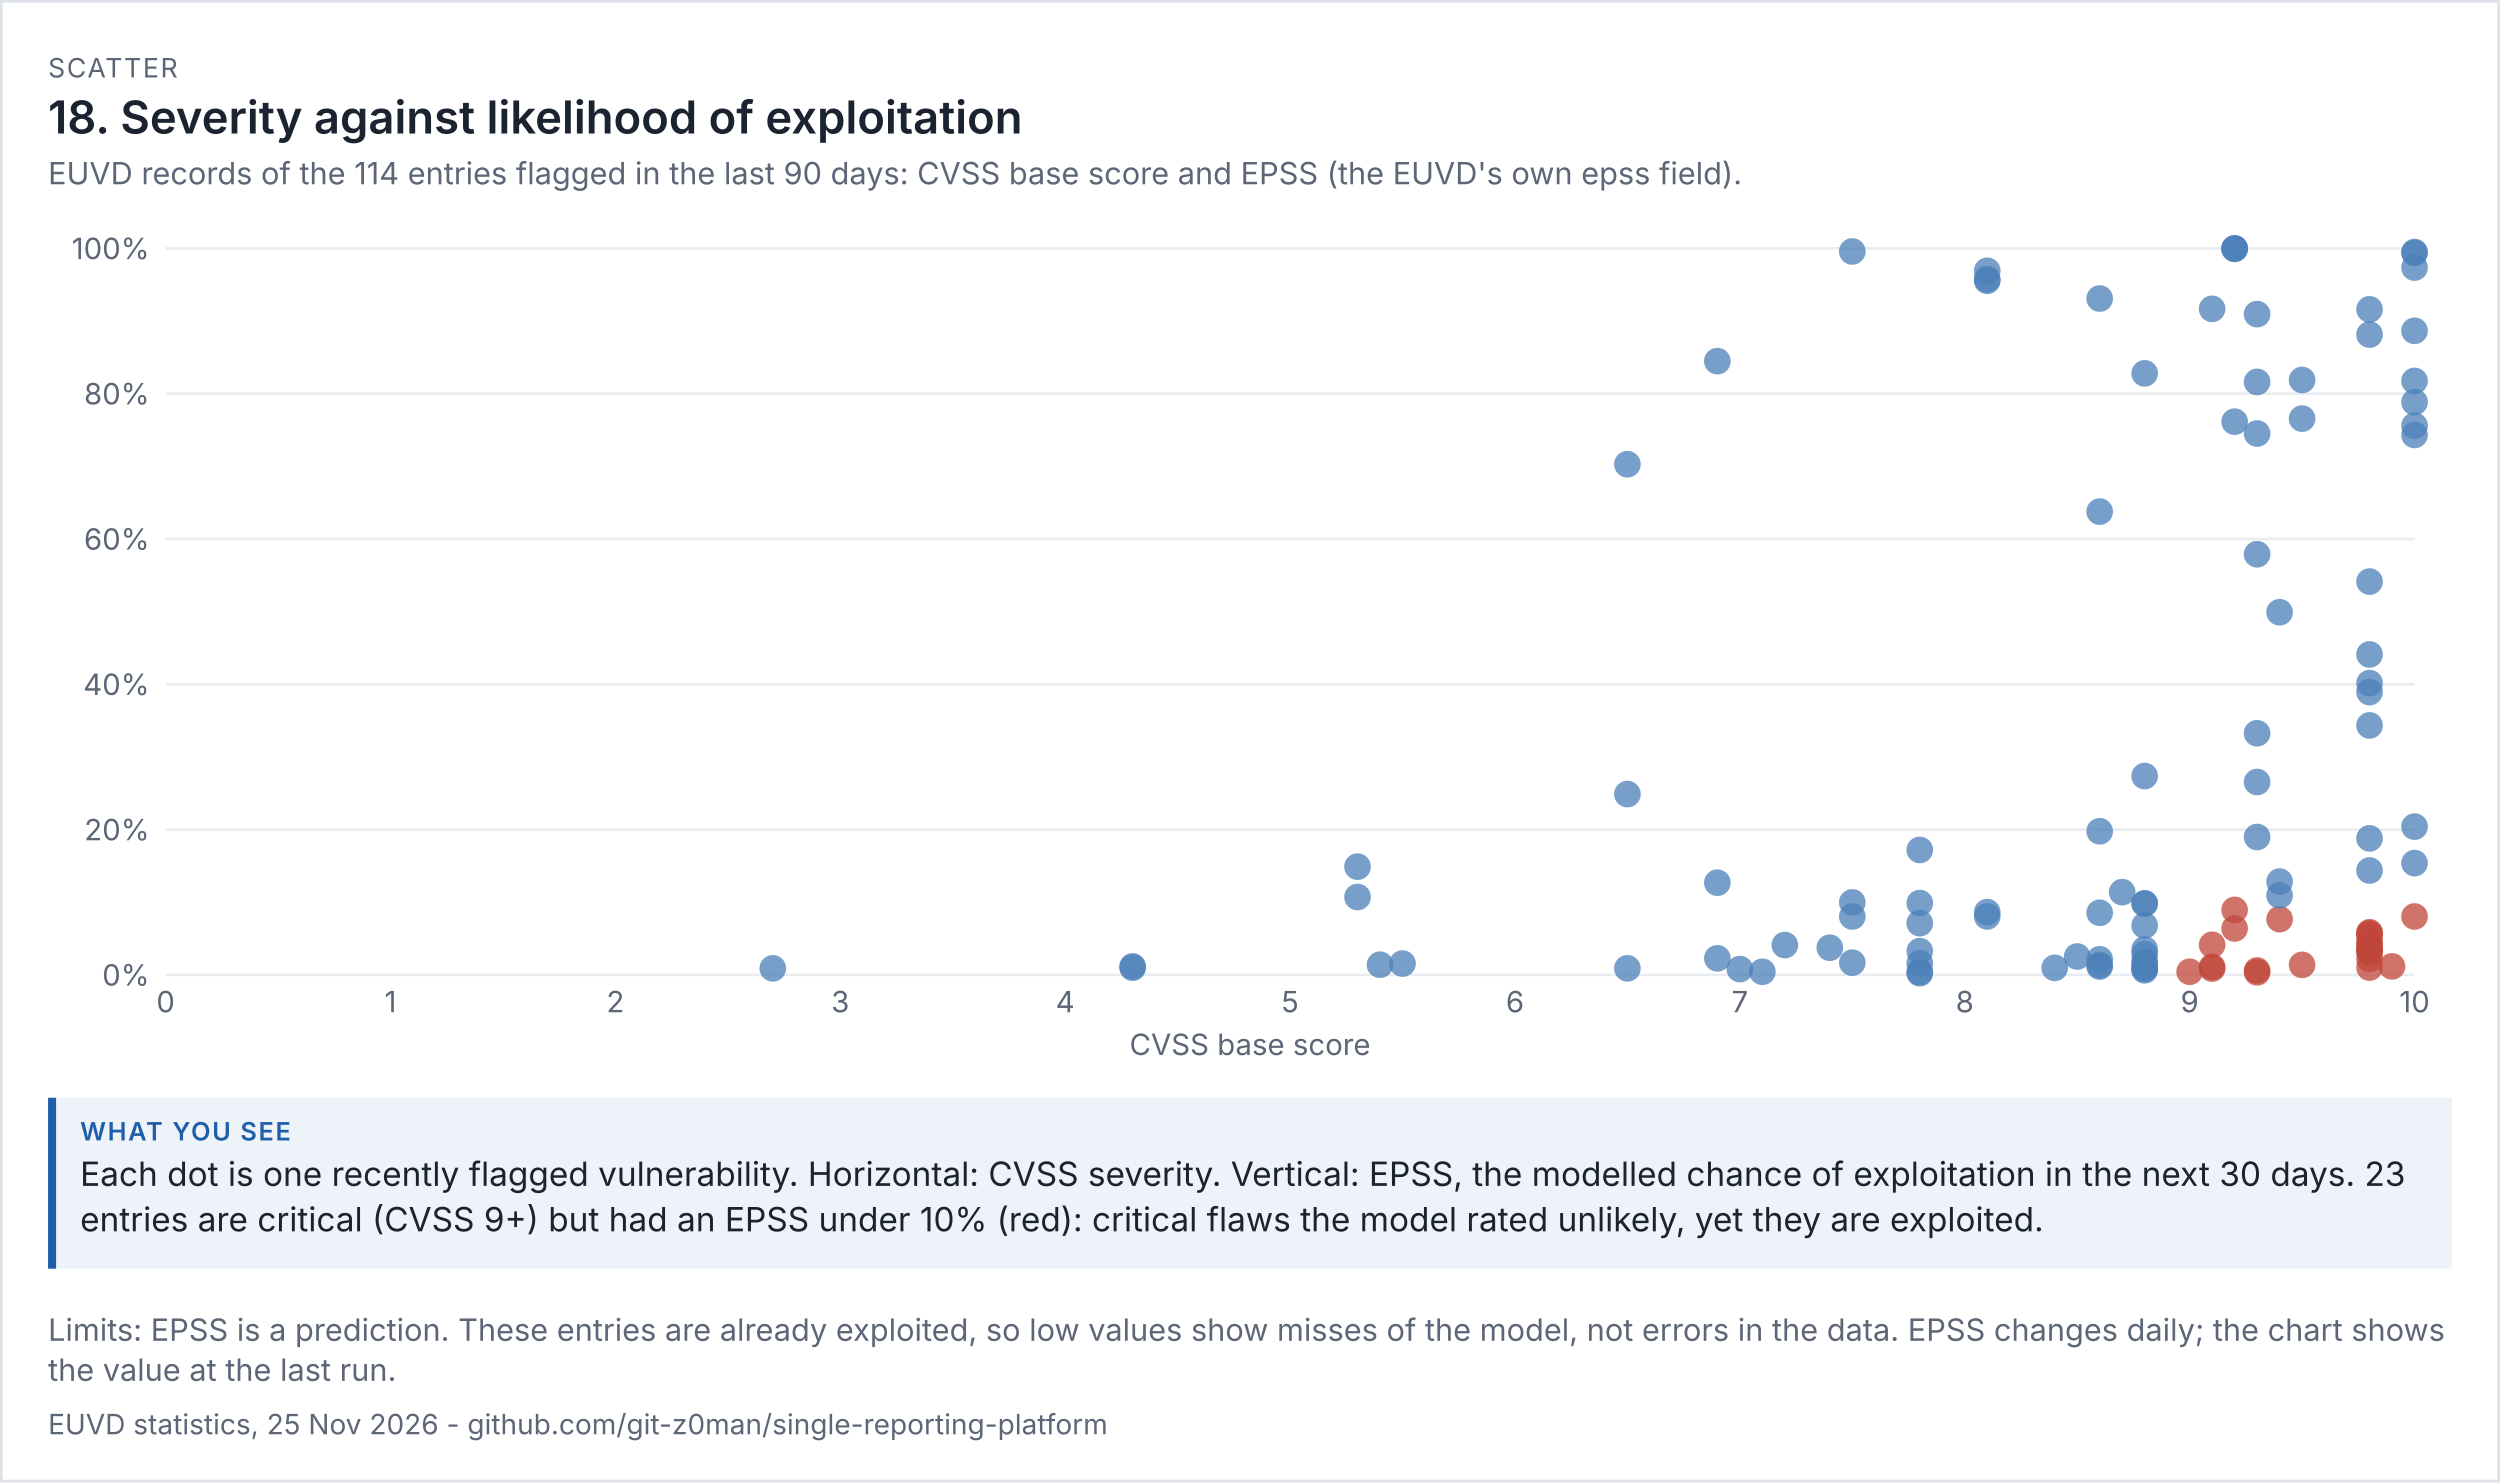
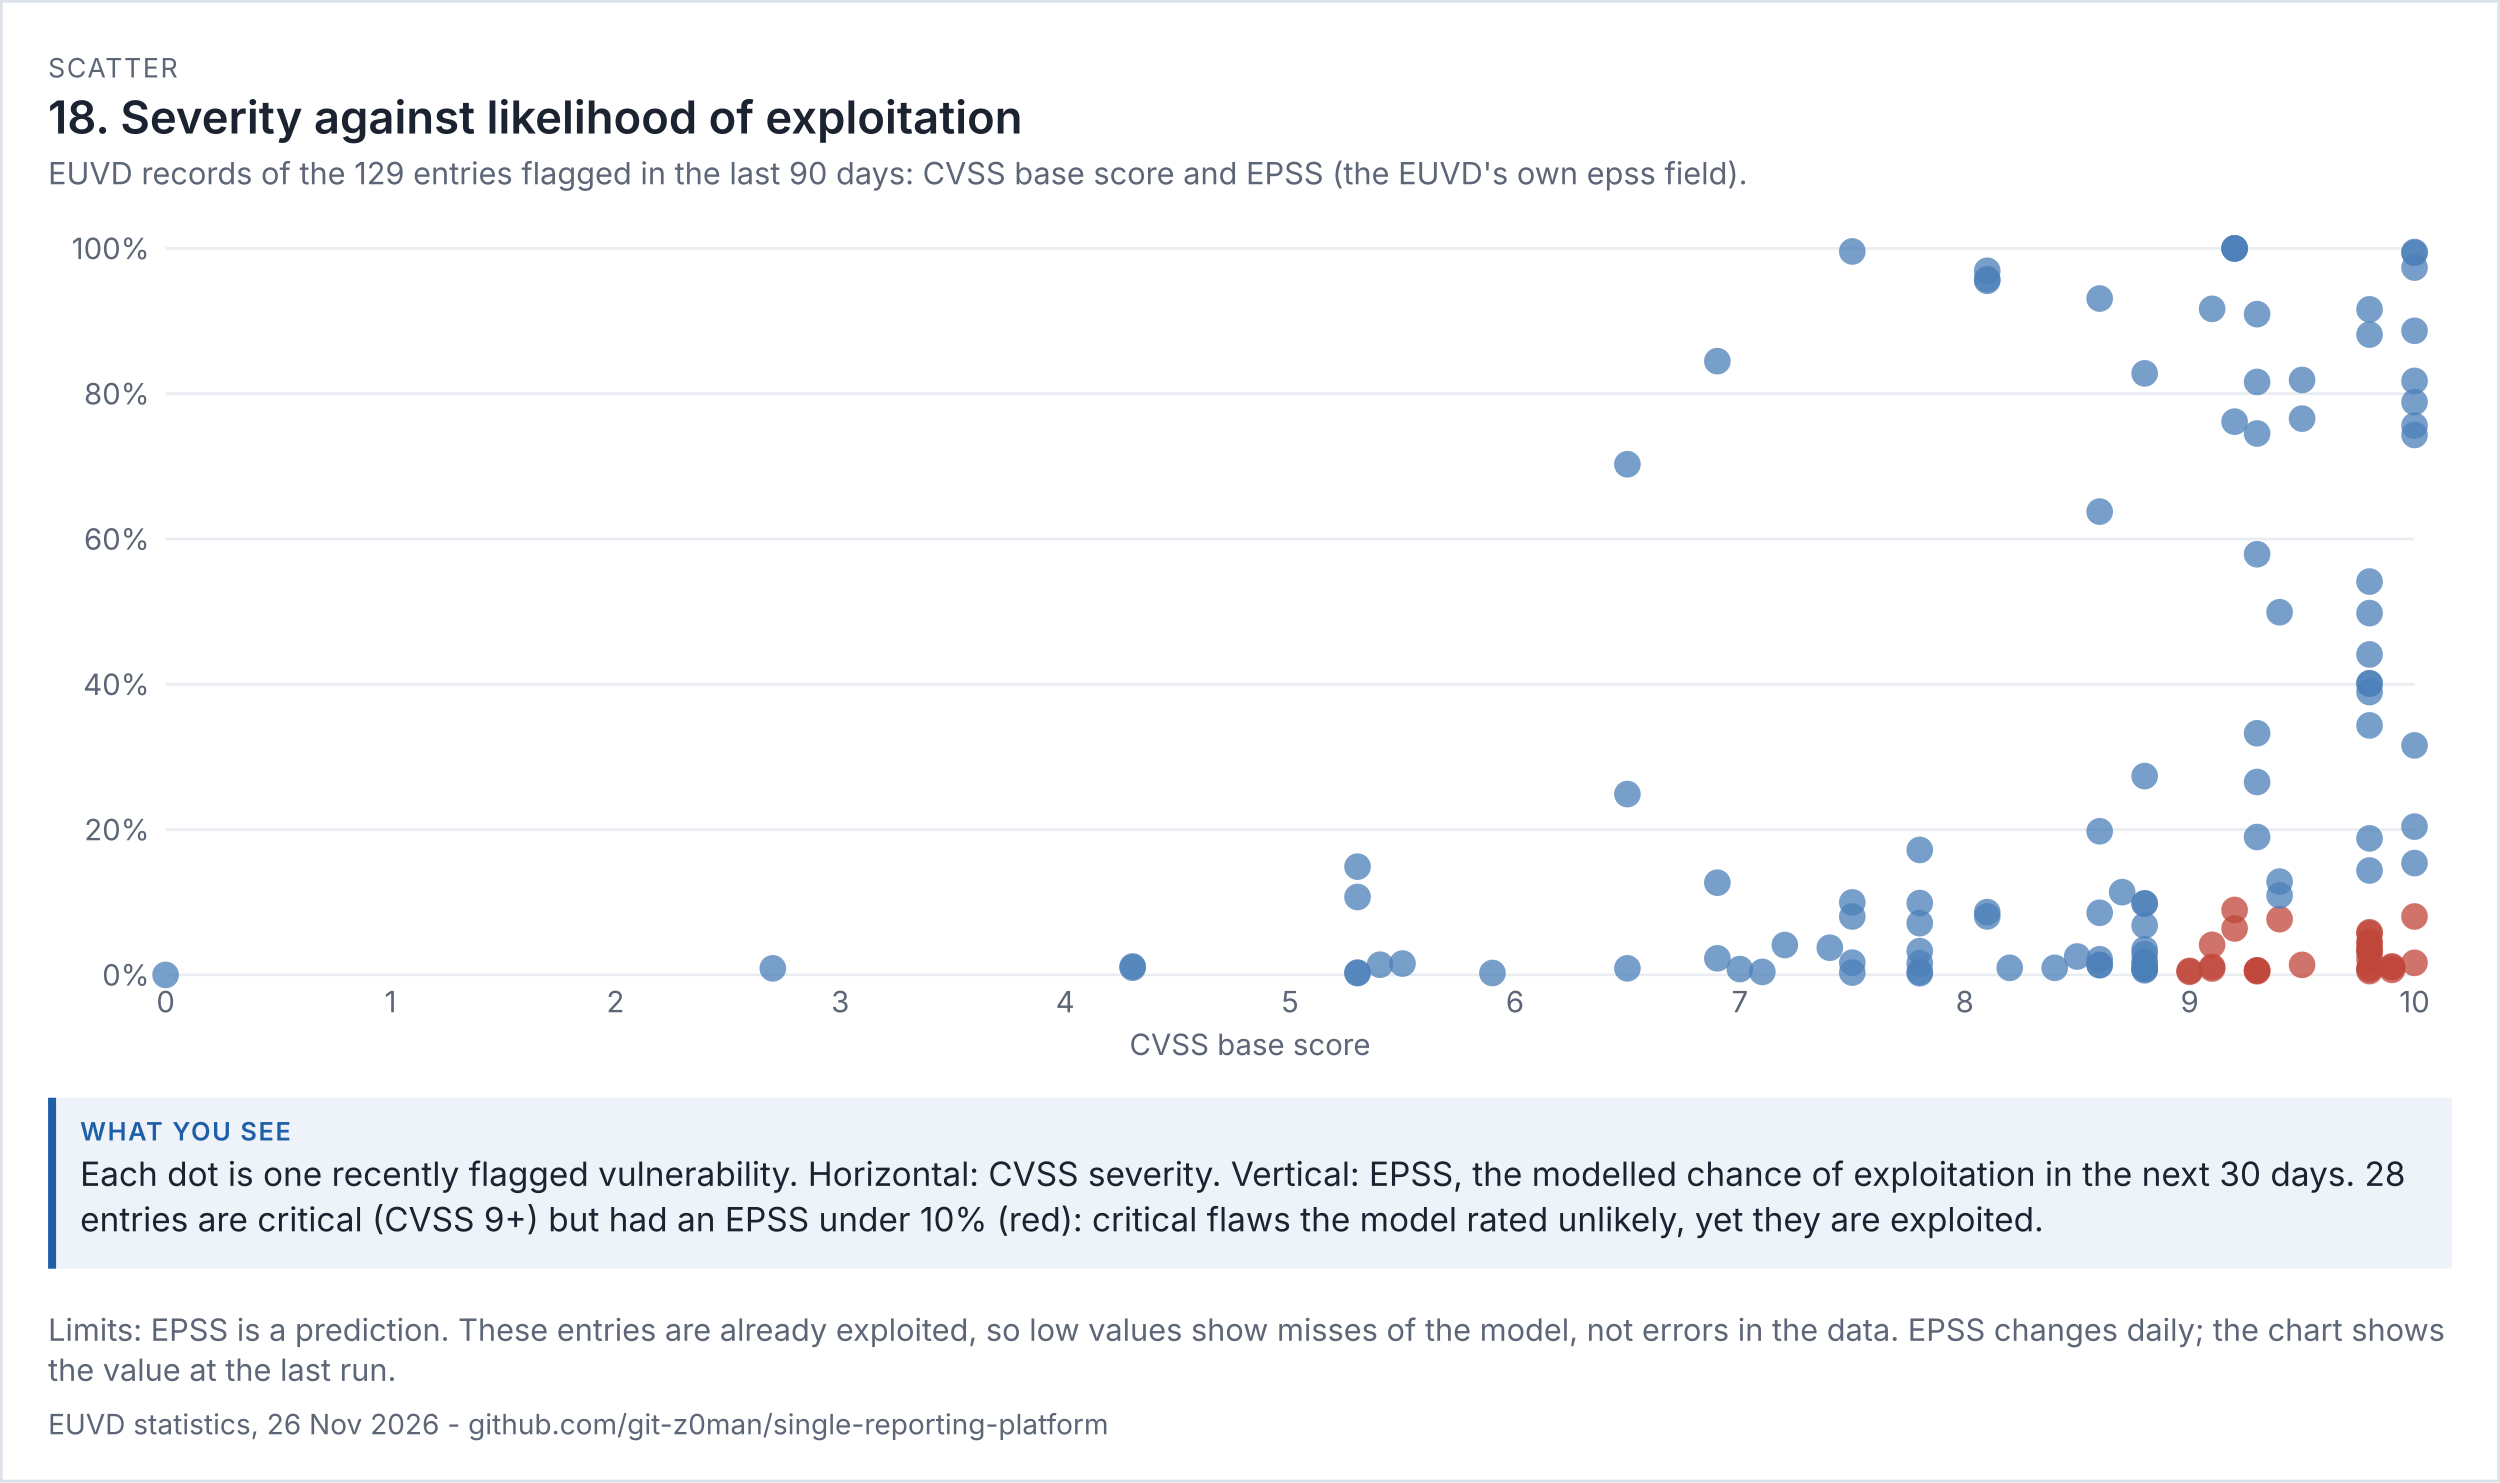
<svg xmlns="http://www.w3.org/2000/svg" viewBox="0 0 936 555" width="936" height="555" font-family="system-ui,-apple-system,'Segoe UI',sans-serif">
  <rect width="100%" height="100%" fill="#ffffff" />
  <rect x="0.5" y="0.5" width="935" height="554" fill="none" stroke="#dde1e8" />
  <text x="18" y="29" font-size="10" letter-spacing="0.6" fill="#5d6677">SCATTER</text>
  <text x="18" y="50" font-size="17" fill="#1b2230" font-weight="600">18. Severity against likelihood of exploitation</text>
-   <text x="18" y="69" font-size="11.5" fill="#5d6677">EUVD records of the 114 entries flagged in the last 90 days: CVSS base score and EPSS (the EUVD's own epss field).</text>
+   <text x="18" y="69" font-size="11.5" fill="#5d6677">EUVD records of the 129 entries flagged in the last 90 days: CVSS base score and EPSS (the EUVD's own epss field).</text>
  <g transform="translate(18,79) scale(1)" font-size="11">
    <svg viewBox="0 0 900 320" role="img" width="900" height="320">
      <g>
        <line x1="44" x2="886" y1="286" y2="286" stroke="rgb(233, 236, 241)" />
        <text x="38" y="290" text-anchor="end" fill="rgb(93, 102, 119)">0%</text>
        <line x1="44" x2="886" y1="231.6" y2="231.6" stroke="rgb(233, 236, 241)" />
        <text x="38" y="235.6" text-anchor="end" fill="rgb(93, 102, 119)">20%</text>
        <line x1="44" x2="886" y1="177.2" y2="177.2" stroke="rgb(233, 236, 241)" />
        <text x="38" y="181.2" text-anchor="end" fill="rgb(93, 102, 119)">40%</text>
        <line x1="44" x2="886" y1="122.8" y2="122.8" stroke="rgb(233, 236, 241)" />
        <text x="38" y="126.8" text-anchor="end" fill="rgb(93, 102, 119)">60%</text>
        <line x1="44" x2="886" y1="68.4" y2="68.4" stroke="rgb(233, 236, 241)" />
        <text x="38" y="72.4" text-anchor="end" fill="rgb(93, 102, 119)">80%</text>
        <line x1="44" x2="886" y1="14" y2="14" stroke="rgb(233, 236, 241)" />
        <text x="38" y="18" text-anchor="end" fill="rgb(93, 102, 119)">100%</text>
        <text x="44" y="300" text-anchor="middle" fill="rgb(93, 102, 119)">0</text>
        <text x="128.2" y="300" text-anchor="middle" fill="rgb(93, 102, 119)">1</text>
        <text x="212.4" y="300" text-anchor="middle" fill="rgb(93, 102, 119)">2</text>
        <text x="296.6" y="300" text-anchor="middle" fill="rgb(93, 102, 119)">3</text>
        <text x="380.8" y="300" text-anchor="middle" fill="rgb(93, 102, 119)">4</text>
        <text x="465" y="300" text-anchor="middle" fill="rgb(93, 102, 119)">5</text>
        <text x="549.2" y="300" text-anchor="middle" fill="rgb(93, 102, 119)">6</text>
        <text x="633.4" y="300" text-anchor="middle" fill="rgb(93, 102, 119)">7</text>
        <text x="717.6" y="300" text-anchor="middle" fill="rgb(93, 102, 119)">8</text>
        <text x="801.8" y="300" text-anchor="middle" fill="rgb(93, 102, 119)">9</text>
        <text x="886" y="300" text-anchor="middle" fill="rgb(93, 102, 119)">10</text>
        <text x="450" y="316" text-anchor="middle" fill="rgb(93, 102, 119)">CVSS base score</text>
+         <circle cx="44" cy="286" r="5" fill="rgb(75, 127, 184)" opacity="0.75" />
+         <circle cx="886" cy="281.485" r="5" fill="rgb(192, 70, 58)" opacity="0.75" />
+         <circle cx="801.8" cy="284.504" r="5" fill="rgb(192, 70, 58)" opacity="0.75" />
+         <circle cx="540.78" cy="285.293" r="5" fill="rgb(75, 127, 184)" opacity="0.75" />
+         <circle cx="490.26" cy="285.32" r="5" fill="rgb(75, 127, 184)" opacity="0.75" />
+         <circle cx="490.26" cy="285.157" r="5" fill="rgb(75, 127, 184)" opacity="0.75" />
+         <circle cx="877.58" cy="283.171" r="5" fill="rgb(192, 70, 58)" opacity="0.75" />
+         <circle cx="784.96" cy="283.797" r="5" fill="rgb(75, 127, 184)" opacity="0.75" />
+         <circle cx="869.16" cy="283.878" r="5" fill="rgb(192, 70, 58)" opacity="0.75" />
+         <circle cx="734.44" cy="283.362" r="5" fill="rgb(75, 127, 184)" opacity="0.75" />
+         <circle cx="869.16" cy="284.586" r="5" fill="rgb(192, 70, 58)" opacity="0.75" />
+         <circle cx="827.06" cy="284.341" r="5" fill="rgb(192, 70, 58)" opacity="0.75" />
+         <circle cx="641.82" cy="284.885" r="5" fill="rgb(75, 127, 184)" opacity="0.75" />
        <circle cx="591.3" cy="218.299" r="5" fill="rgb(75, 127, 184)" opacity="0.75" />
-         <circle cx="827.06" cy="284.341" r="5" fill="rgb(192, 70, 58)" opacity="0.75" />
-         <circle cx="641.82" cy="284.83" r="5" fill="rgb(75, 127, 184)" opacity="0.75" />
-         <circle cx="827.06" cy="285.048" r="5" fill="rgb(192, 70, 58)" opacity="0.75" />
-         <circle cx="869.16" cy="276.045" r="5" fill="rgb(192, 70, 58)" opacity="0.75" />
-         <circle cx="818.64" cy="14.19" r="5" fill="rgb(75, 127, 184)" opacity="0.75" />
+         <circle cx="827.06" cy="284.314" r="5" fill="rgb(192, 70, 58)" opacity="0.75" />
+         <circle cx="869.16" cy="150.544" r="5" fill="rgb(75, 127, 184)" opacity="0.75" />
+         <circle cx="818.64" cy="14.027" r="5" fill="rgb(75, 127, 184)" opacity="0.75" />
        <circle cx="818.64" cy="14" r="5" fill="rgb(75, 127, 184)" opacity="0.75" />
        <circle cx="818.64" cy="14" r="5" fill="rgb(75, 127, 184)" opacity="0.75" />
        <circle cx="869.16" cy="280.043" r="5" fill="rgb(192, 70, 58)" opacity="0.75" />
        <circle cx="784.96" cy="259.317" r="5" fill="rgb(75, 127, 184)" opacity="0.75" />
        <circle cx="700.76" cy="266.634" r="5" fill="rgb(75, 127, 184)" opacity="0.75" />
        <circle cx="700.76" cy="284.939" r="5" fill="rgb(75, 127, 184)" opacity="0.75" />
        <circle cx="784.96" cy="259.208" r="5" fill="rgb(75, 127, 184)" opacity="0.75" />
-         <circle cx="768.12" cy="282.872" r="5" fill="rgb(75, 127, 184)" opacity="0.75" />
+         <circle cx="768.12" cy="282.328" r="5" fill="rgb(75, 127, 184)" opacity="0.75" />
        <circle cx="591.3" cy="283.552" r="5" fill="rgb(75, 127, 184)" opacity="0.75" />
        <circle cx="869.16" cy="276.398" r="5" fill="rgb(192, 70, 58)" opacity="0.75" />
        <circle cx="869.16" cy="277.486" r="5" fill="rgb(192, 70, 58)" opacity="0.75" />
-         <circle cx="869.16" cy="271.149" r="5" fill="rgb(192, 70, 58)" opacity="0.75" />
+         <circle cx="869.16" cy="177.01" r="5" fill="rgb(75, 127, 184)" opacity="0.75" />
+         <circle cx="877.58" cy="284.123" r="5" fill="rgb(192, 70, 58)" opacity="0.75" />
        <circle cx="784.96" cy="60.784" r="5" fill="rgb(75, 127, 184)" opacity="0.75" />
        <circle cx="869.16" cy="192.595" r="5" fill="rgb(75, 127, 184)" opacity="0.75" />
        <circle cx="869.16" cy="270.034" r="5" fill="rgb(192, 70, 58)" opacity="0.75" />
        <circle cx="835.48" cy="251.075" r="5" fill="rgb(75, 127, 184)" opacity="0.75" />
        <circle cx="827.06" cy="83.306" r="5" fill="rgb(75, 127, 184)" opacity="0.75" />
        <circle cx="700.76" cy="277.106" r="5" fill="rgb(75, 127, 184)" opacity="0.75" />
        <circle cx="675.5" cy="281.43" r="5" fill="rgb(75, 127, 184)" opacity="0.75" />
        <circle cx="406.06" cy="282.818" r="5" fill="rgb(75, 127, 184)" opacity="0.75" />
        <circle cx="784.96" cy="267.504" r="5" fill="rgb(75, 127, 184)" opacity="0.75" />
        <circle cx="768.12" cy="112.546" r="5" fill="rgb(75, 127, 184)" opacity="0.75" />
        <circle cx="768.12" cy="280.152" r="5" fill="rgb(75, 127, 184)" opacity="0.75" />
        <circle cx="700.76" cy="281.621" r="5" fill="rgb(75, 127, 184)" opacity="0.75" />
        <circle cx="869.16" cy="283.253" r="5" fill="rgb(192, 70, 58)" opacity="0.75" />
        <circle cx="869.16" cy="166.021" r="5" fill="rgb(75, 127, 184)" opacity="0.75" />
        <circle cx="869.16" cy="234.891" r="5" fill="rgb(75, 127, 184)" opacity="0.75" />
        <circle cx="726.02" cy="26.131" r="5" fill="rgb(75, 127, 184)" opacity="0.75" />
        <circle cx="675.5" cy="264.131" r="5" fill="rgb(75, 127, 184)" opacity="0.75" />
        <circle cx="507.1" cy="281.757" r="5" fill="rgb(75, 127, 184)" opacity="0.75" />
        <circle cx="726.02" cy="264.104" r="5" fill="rgb(75, 127, 184)" opacity="0.75" />
        <circle cx="675.5" cy="15.142" r="5" fill="rgb(75, 127, 184)" opacity="0.75" />
        <circle cx="406.06" cy="283.307" r="5" fill="rgb(75, 127, 184)" opacity="0.75" />
        <circle cx="633.4" cy="283.824" r="5" fill="rgb(75, 127, 184)" opacity="0.75" />
        <circle cx="886" cy="83.85" r="5" fill="rgb(75, 127, 184)" opacity="0.75" />
        <circle cx="768.12" cy="262.744" r="5" fill="rgb(75, 127, 184)" opacity="0.75" />
        <circle cx="827.06" cy="38.616" r="5" fill="rgb(75, 127, 184)" opacity="0.75" />
        <circle cx="271.34" cy="283.552" r="5" fill="rgb(75, 127, 184)" opacity="0.75" />
        <circle cx="700.76" cy="239.216" r="5" fill="rgb(75, 127, 184)" opacity="0.75" />
        <circle cx="869.16" cy="273.57" r="5" fill="rgb(192, 70, 58)" opacity="0.75" />
        <circle cx="827.06" cy="63.994" r="5" fill="rgb(75, 127, 184)" opacity="0.75" />
        <circle cx="784.96" cy="211.554" r="5" fill="rgb(75, 127, 184)" opacity="0.75" />
        <circle cx="886" cy="63.613" r="5" fill="rgb(75, 127, 184)" opacity="0.75" />
        <circle cx="624.98" cy="56.214" r="5" fill="rgb(75, 127, 184)" opacity="0.75" />
        <circle cx="818.64" cy="78.872" r="5" fill="rgb(75, 127, 184)" opacity="0.75" />
        <circle cx="835.48" cy="265.138" r="5" fill="rgb(192, 70, 58)" opacity="0.75" />
+         <circle cx="827.06" cy="284.64" r="5" fill="rgb(192, 70, 58)" opacity="0.75" />
        <circle cx="759.7" cy="279.118" r="5" fill="rgb(75, 127, 184)" opacity="0.75" />
        <circle cx="490.26" cy="245.472" r="5" fill="rgb(75, 127, 184)" opacity="0.75" />
        <circle cx="624.98" cy="251.483" r="5" fill="rgb(75, 127, 184)" opacity="0.75" />
        <circle cx="490.26" cy="256.842" r="5" fill="rgb(75, 127, 184)" opacity="0.75" />
        <circle cx="751.28" cy="283.362" r="5" fill="rgb(75, 127, 184)" opacity="0.75" />
        <circle cx="768.12" cy="232.226" r="5" fill="rgb(75, 127, 184)" opacity="0.75" />
        <circle cx="835.48" cy="150.218" r="5" fill="rgb(75, 127, 184)" opacity="0.75" />
        <circle cx="827.06" cy="128.512" r="5" fill="rgb(75, 127, 184)" opacity="0.75" />
        <circle cx="498.68" cy="282.192" r="5" fill="rgb(75, 127, 184)" opacity="0.75" />
        <circle cx="869.16" cy="270.469" r="5" fill="rgb(192, 70, 58)" opacity="0.75" />
        <circle cx="667.08" cy="275.827" r="5" fill="rgb(75, 127, 184)" opacity="0.75" />
        <circle cx="768.12" cy="32.768" r="5" fill="rgb(75, 127, 184)" opacity="0.75" />
        <circle cx="886" cy="15.36" r="5" fill="rgb(75, 127, 184)" opacity="0.75" />
        <circle cx="869.16" cy="46.259" r="5" fill="rgb(75, 127, 184)" opacity="0.75" />
        <circle cx="726.02" cy="22.378" r="5" fill="rgb(75, 127, 184)" opacity="0.75" />
        <circle cx="650.24" cy="274.821" r="5" fill="rgb(75, 127, 184)" opacity="0.75" />
        <circle cx="835.48" cy="256.243" r="5" fill="rgb(75, 127, 184)" opacity="0.75" />
        <circle cx="886" cy="80.368" r="5" fill="rgb(75, 127, 184)" opacity="0.75" />
        <circle cx="784.96" cy="284.286" r="5" fill="rgb(75, 127, 184)" opacity="0.75" />
        <circle cx="827.06" cy="195.533" r="5" fill="rgb(75, 127, 184)" opacity="0.75" />
        <circle cx="869.16" cy="276.997" r="5" fill="rgb(192, 70, 58)" opacity="0.75" />
        <circle cx="776.54" cy="255.019" r="5" fill="rgb(75, 127, 184)" opacity="0.75" />
        <circle cx="869.16" cy="180.11" r="5" fill="rgb(75, 127, 184)" opacity="0.75" />
        <circle cx="675.5" cy="258.854" r="5" fill="rgb(75, 127, 184)" opacity="0.75" />
        <circle cx="591.3" cy="94.811" r="5" fill="rgb(75, 127, 184)" opacity="0.75" />
        <circle cx="843.9" cy="63.259" r="5" fill="rgb(75, 127, 184)" opacity="0.75" />
        <circle cx="843.9" cy="77.73" r="5" fill="rgb(75, 127, 184)" opacity="0.75" />
        <circle cx="726.02" cy="25.506" r="5" fill="rgb(75, 127, 184)" opacity="0.75" />
        <circle cx="624.98" cy="279.798" r="5" fill="rgb(75, 127, 184)" opacity="0.75" />
        <circle cx="886" cy="71.555" r="5" fill="rgb(75, 127, 184)" opacity="0.75" />
        <circle cx="810.22" cy="36.63" r="5" fill="rgb(75, 127, 184)" opacity="0.75" />
        <circle cx="886" cy="21.181" r="5" fill="rgb(75, 127, 184)" opacity="0.75" />
        <circle cx="869.16" cy="36.821" r="5" fill="rgb(75, 127, 184)" opacity="0.75" />
        <circle cx="827.06" cy="213.784" r="5" fill="rgb(75, 127, 184)" opacity="0.75" />
        <circle cx="843.9" cy="282.246" r="5" fill="rgb(192, 70, 58)" opacity="0.75" />
        <circle cx="869.16" cy="138.739" r="5" fill="rgb(75, 127, 184)" opacity="0.75" />
        <circle cx="784.96" cy="278.275" r="5" fill="rgb(75, 127, 184)" opacity="0.75" />
        <circle cx="700.76" cy="259.099" r="5" fill="rgb(75, 127, 184)" opacity="0.75" />
        <circle cx="784.96" cy="281.077" r="5" fill="rgb(75, 127, 184)" opacity="0.75" />
        <circle cx="784.96" cy="276.453" r="5" fill="rgb(75, 127, 184)" opacity="0.75" />
        <circle cx="784.96" cy="283.47" r="5" fill="rgb(75, 127, 184)" opacity="0.75" />
        <circle cx="700.76" cy="285.374" r="5" fill="rgb(75, 127, 184)" opacity="0.75" />
        <circle cx="869.16" cy="176.765" r="5" fill="rgb(75, 127, 184)" opacity="0.75" />
        <circle cx="886" cy="44.845" r="5" fill="rgb(75, 127, 184)" opacity="0.75" />
        <circle cx="726.02" cy="262.499" r="5" fill="rgb(75, 127, 184)" opacity="0.75" />
        <circle cx="877.58" cy="282.818" r="5" fill="rgb(192, 70, 58)" opacity="0.75" />
        <circle cx="818.64" cy="268.619" r="5" fill="rgb(192, 70, 58)" opacity="0.75" />
        <circle cx="784.96" cy="281.757" r="5" fill="rgb(75, 127, 184)" opacity="0.75" />
        <circle cx="869.16" cy="274.331" r="5" fill="rgb(192, 70, 58)" opacity="0.75" />
        <circle cx="818.64" cy="261.683" r="5" fill="rgb(192, 70, 58)" opacity="0.75" />
        <circle cx="886" cy="15.686" r="5" fill="rgb(75, 127, 184)" opacity="0.75" />
        <circle cx="886" cy="244.139" r="5" fill="rgb(75, 127, 184)" opacity="0.75" />
        <circle cx="810.22" cy="274.739" r="5" fill="rgb(192, 70, 58)" opacity="0.75" />
        <circle cx="768.12" cy="282.301" r="5" fill="rgb(75, 127, 184)" opacity="0.75" />
        <circle cx="784.96" cy="283.715" r="5" fill="rgb(75, 127, 184)" opacity="0.75" />
        <circle cx="869.16" cy="246.914" r="5" fill="rgb(75, 127, 184)" opacity="0.75" />
        <circle cx="886" cy="264.131" r="5" fill="rgb(192, 70, 58)" opacity="0.75" />
        <circle cx="827.06" cy="234.374" r="5" fill="rgb(75, 127, 184)" opacity="0.75" />
        <circle cx="886" cy="230.485" r="5" fill="rgb(75, 127, 184)" opacity="0.75" />
        <circle cx="810.22" cy="282.954" r="5" fill="rgb(192, 70, 58)" opacity="0.75" />
        <circle cx="810.22" cy="283.634" r="5" fill="rgb(192, 70, 58)" opacity="0.75" />
        <circle cx="801.8" cy="284.83" r="5" fill="rgb(192, 70, 58)" opacity="0.75" />
+         <circle cx="675.5" cy="285.13" r="5" fill="rgb(75, 127, 184)" opacity="0.75" />
+         <circle cx="886" cy="200.075" r="5" fill="rgb(75, 127, 184)" opacity="0.75" />
      </g>
    </svg>
  </g>
  <rect x="18" y="411" width="900" height="64" fill="#eef3fa" />
  <rect x="18" y="411" width="3" height="64" fill="#1f5fa8" />
  <text x="30" y="427" font-size="9.5" letter-spacing="0.6" font-weight="600" fill="#1f5fa8">WHAT YOU SEE</text>
-   <text x="30" y="444" font-size="12.5" fill="#1b2230">Each dot is one recently flagged vulnerability. Horizontal: CVSS severity. Vertical: EPSS, the modelled chance of exploitation in the next 30 days. 23</text>
+   <text x="30" y="444" font-size="12.5" fill="#1b2230">Each dot is one recently flagged vulnerability. Horizontal: CVSS severity. Vertical: EPSS, the modelled chance of exploitation in the next 30 days. 28</text>
  <text x="30" y="461" font-size="12.5" fill="#1b2230">entries are critical (CVSS 9+) but had an EPSS under 10% (red): critical flaws the model rated unlikely, yet they are exploited.</text>
  <text x="18" y="502" font-size="11.5" fill="#5d6677">Limits: EPSS is a prediction. These entries are already exploited, so low values show misses of the model, not errors in the data. EPSS changes daily; the chart shows</text>
  <text x="18" y="517" font-size="11.5" fill="#5d6677">the value at the last run.</text>
-   <text x="18" y="537" font-size="10.5" fill="#5d6677">EUVD statistics, 25 Nov 2026 - github.com/git-z0man/single-reporting-platform</text>
+   <text x="18" y="537" font-size="10.5" fill="#5d6677">EUVD statistics, 26 Nov 2026 - github.com/git-z0man/single-reporting-platform</text>
</svg>
